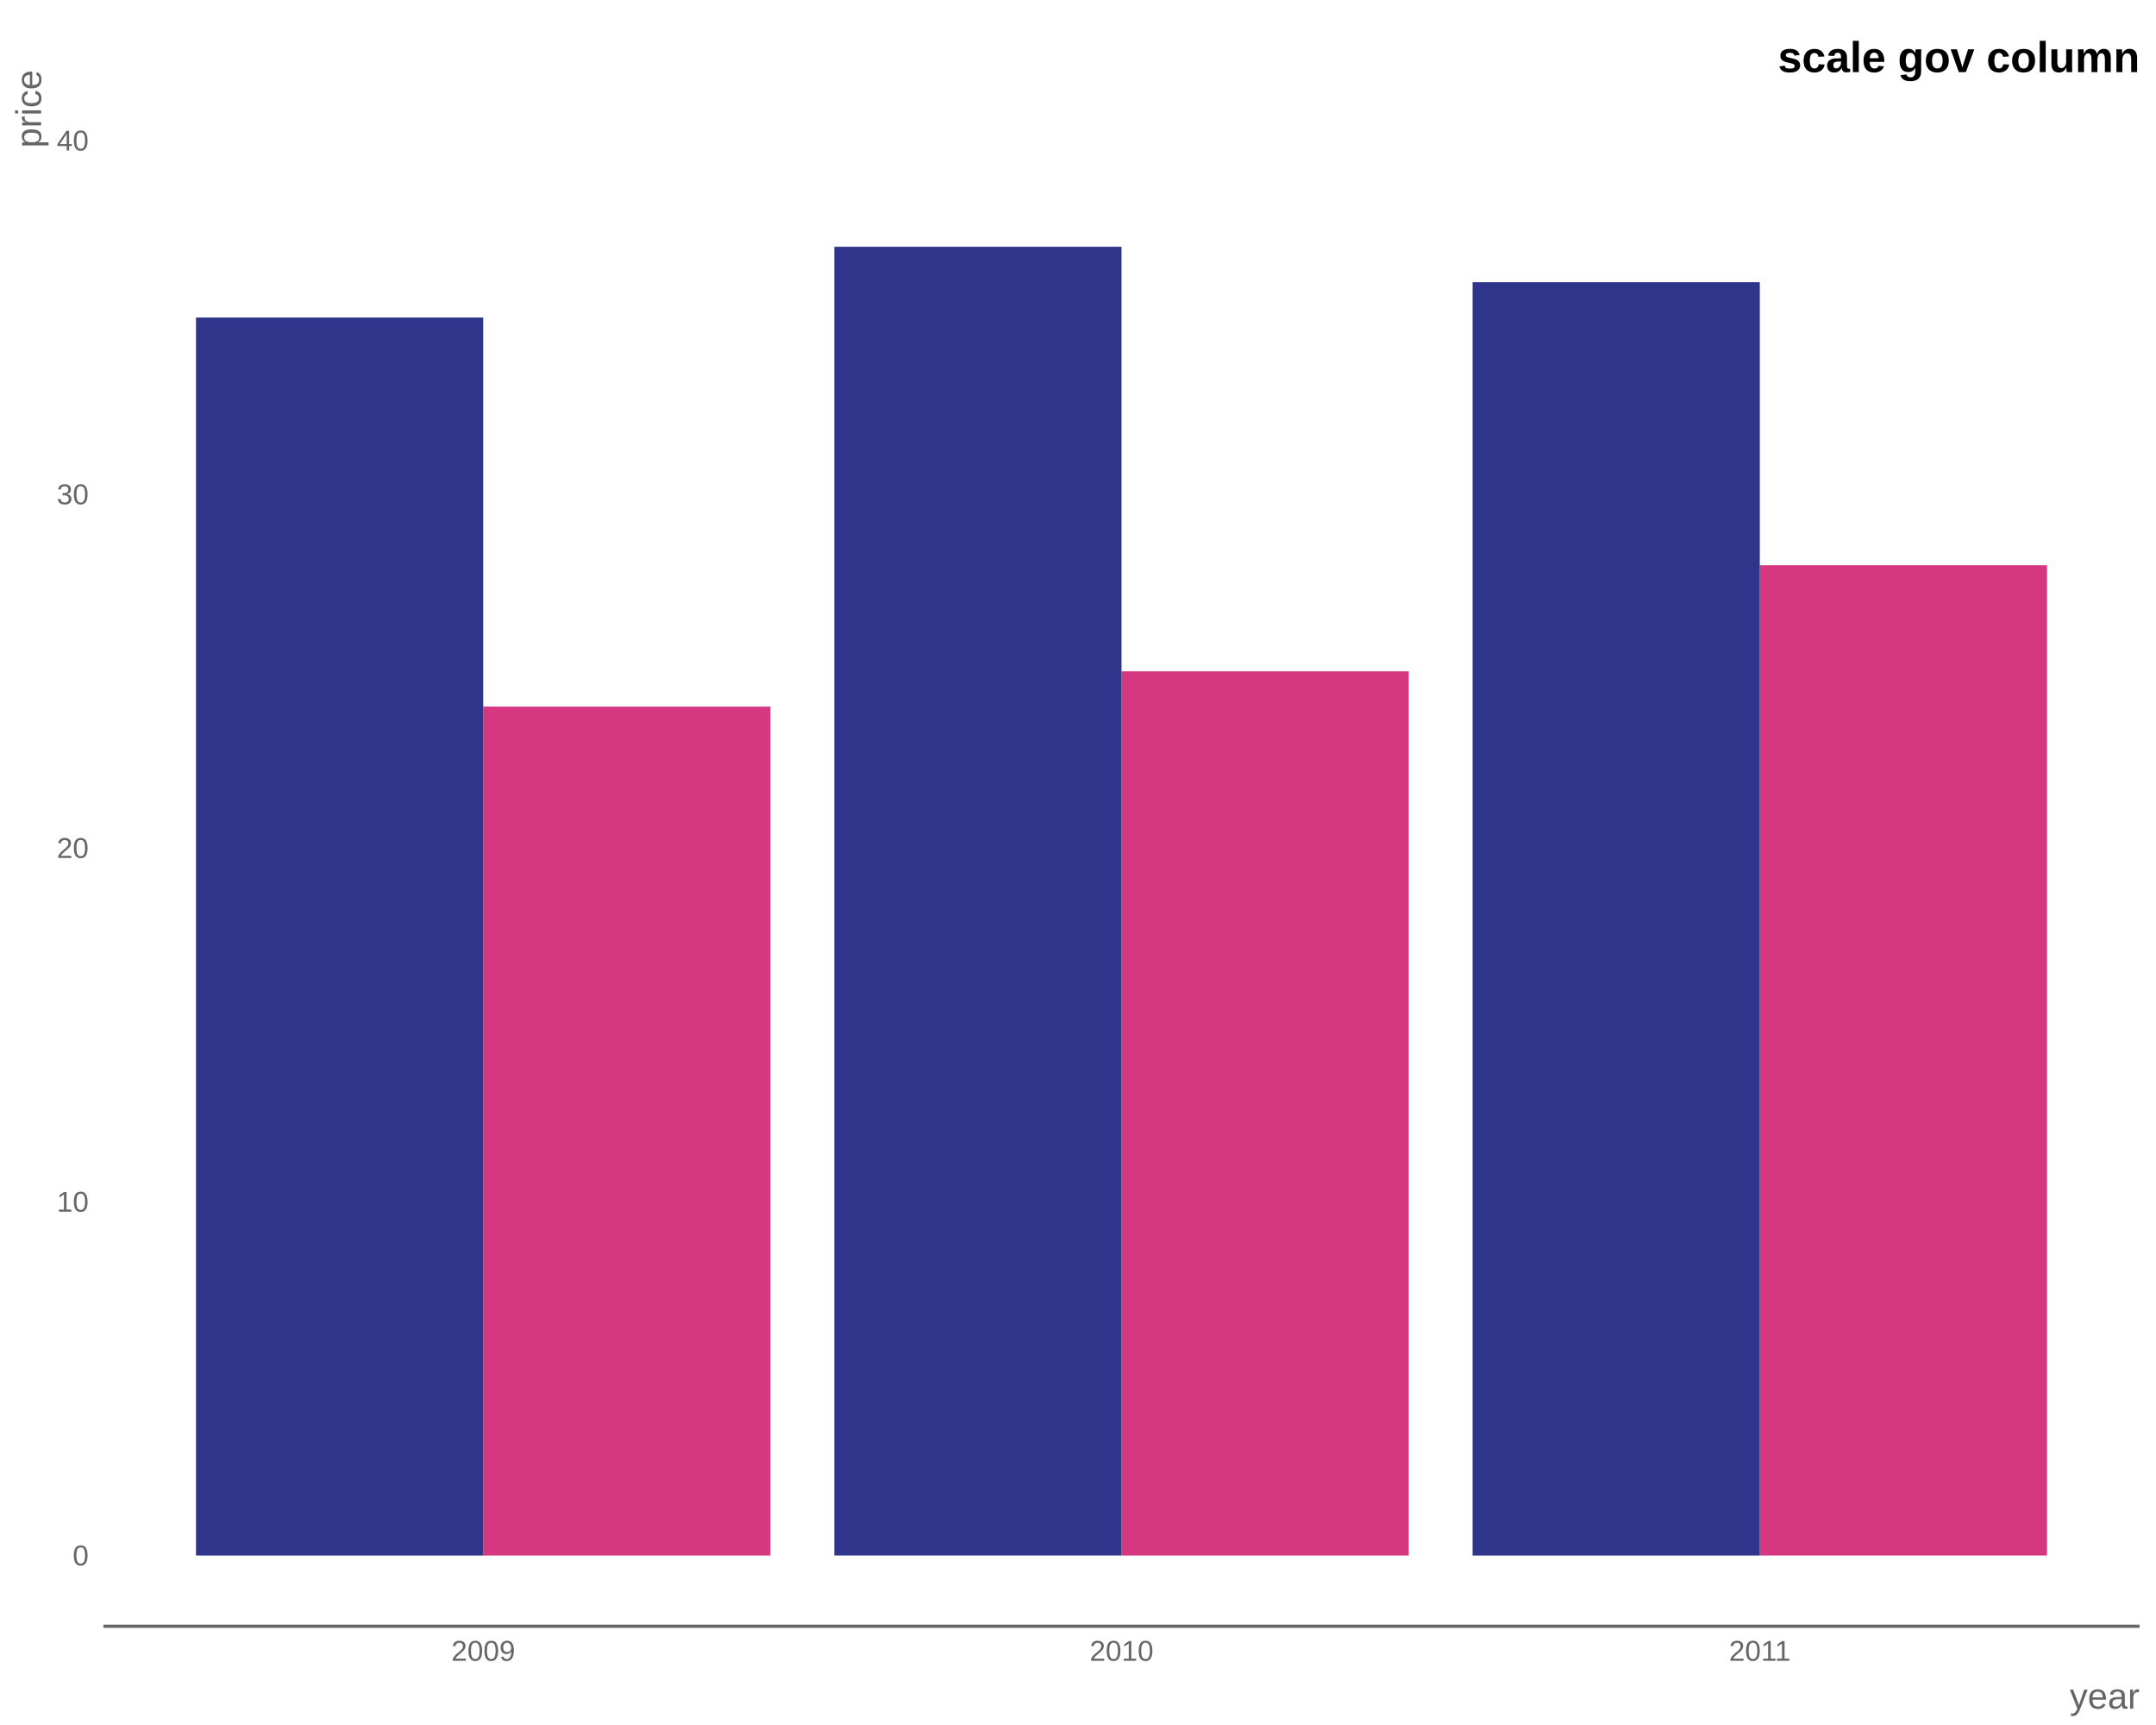
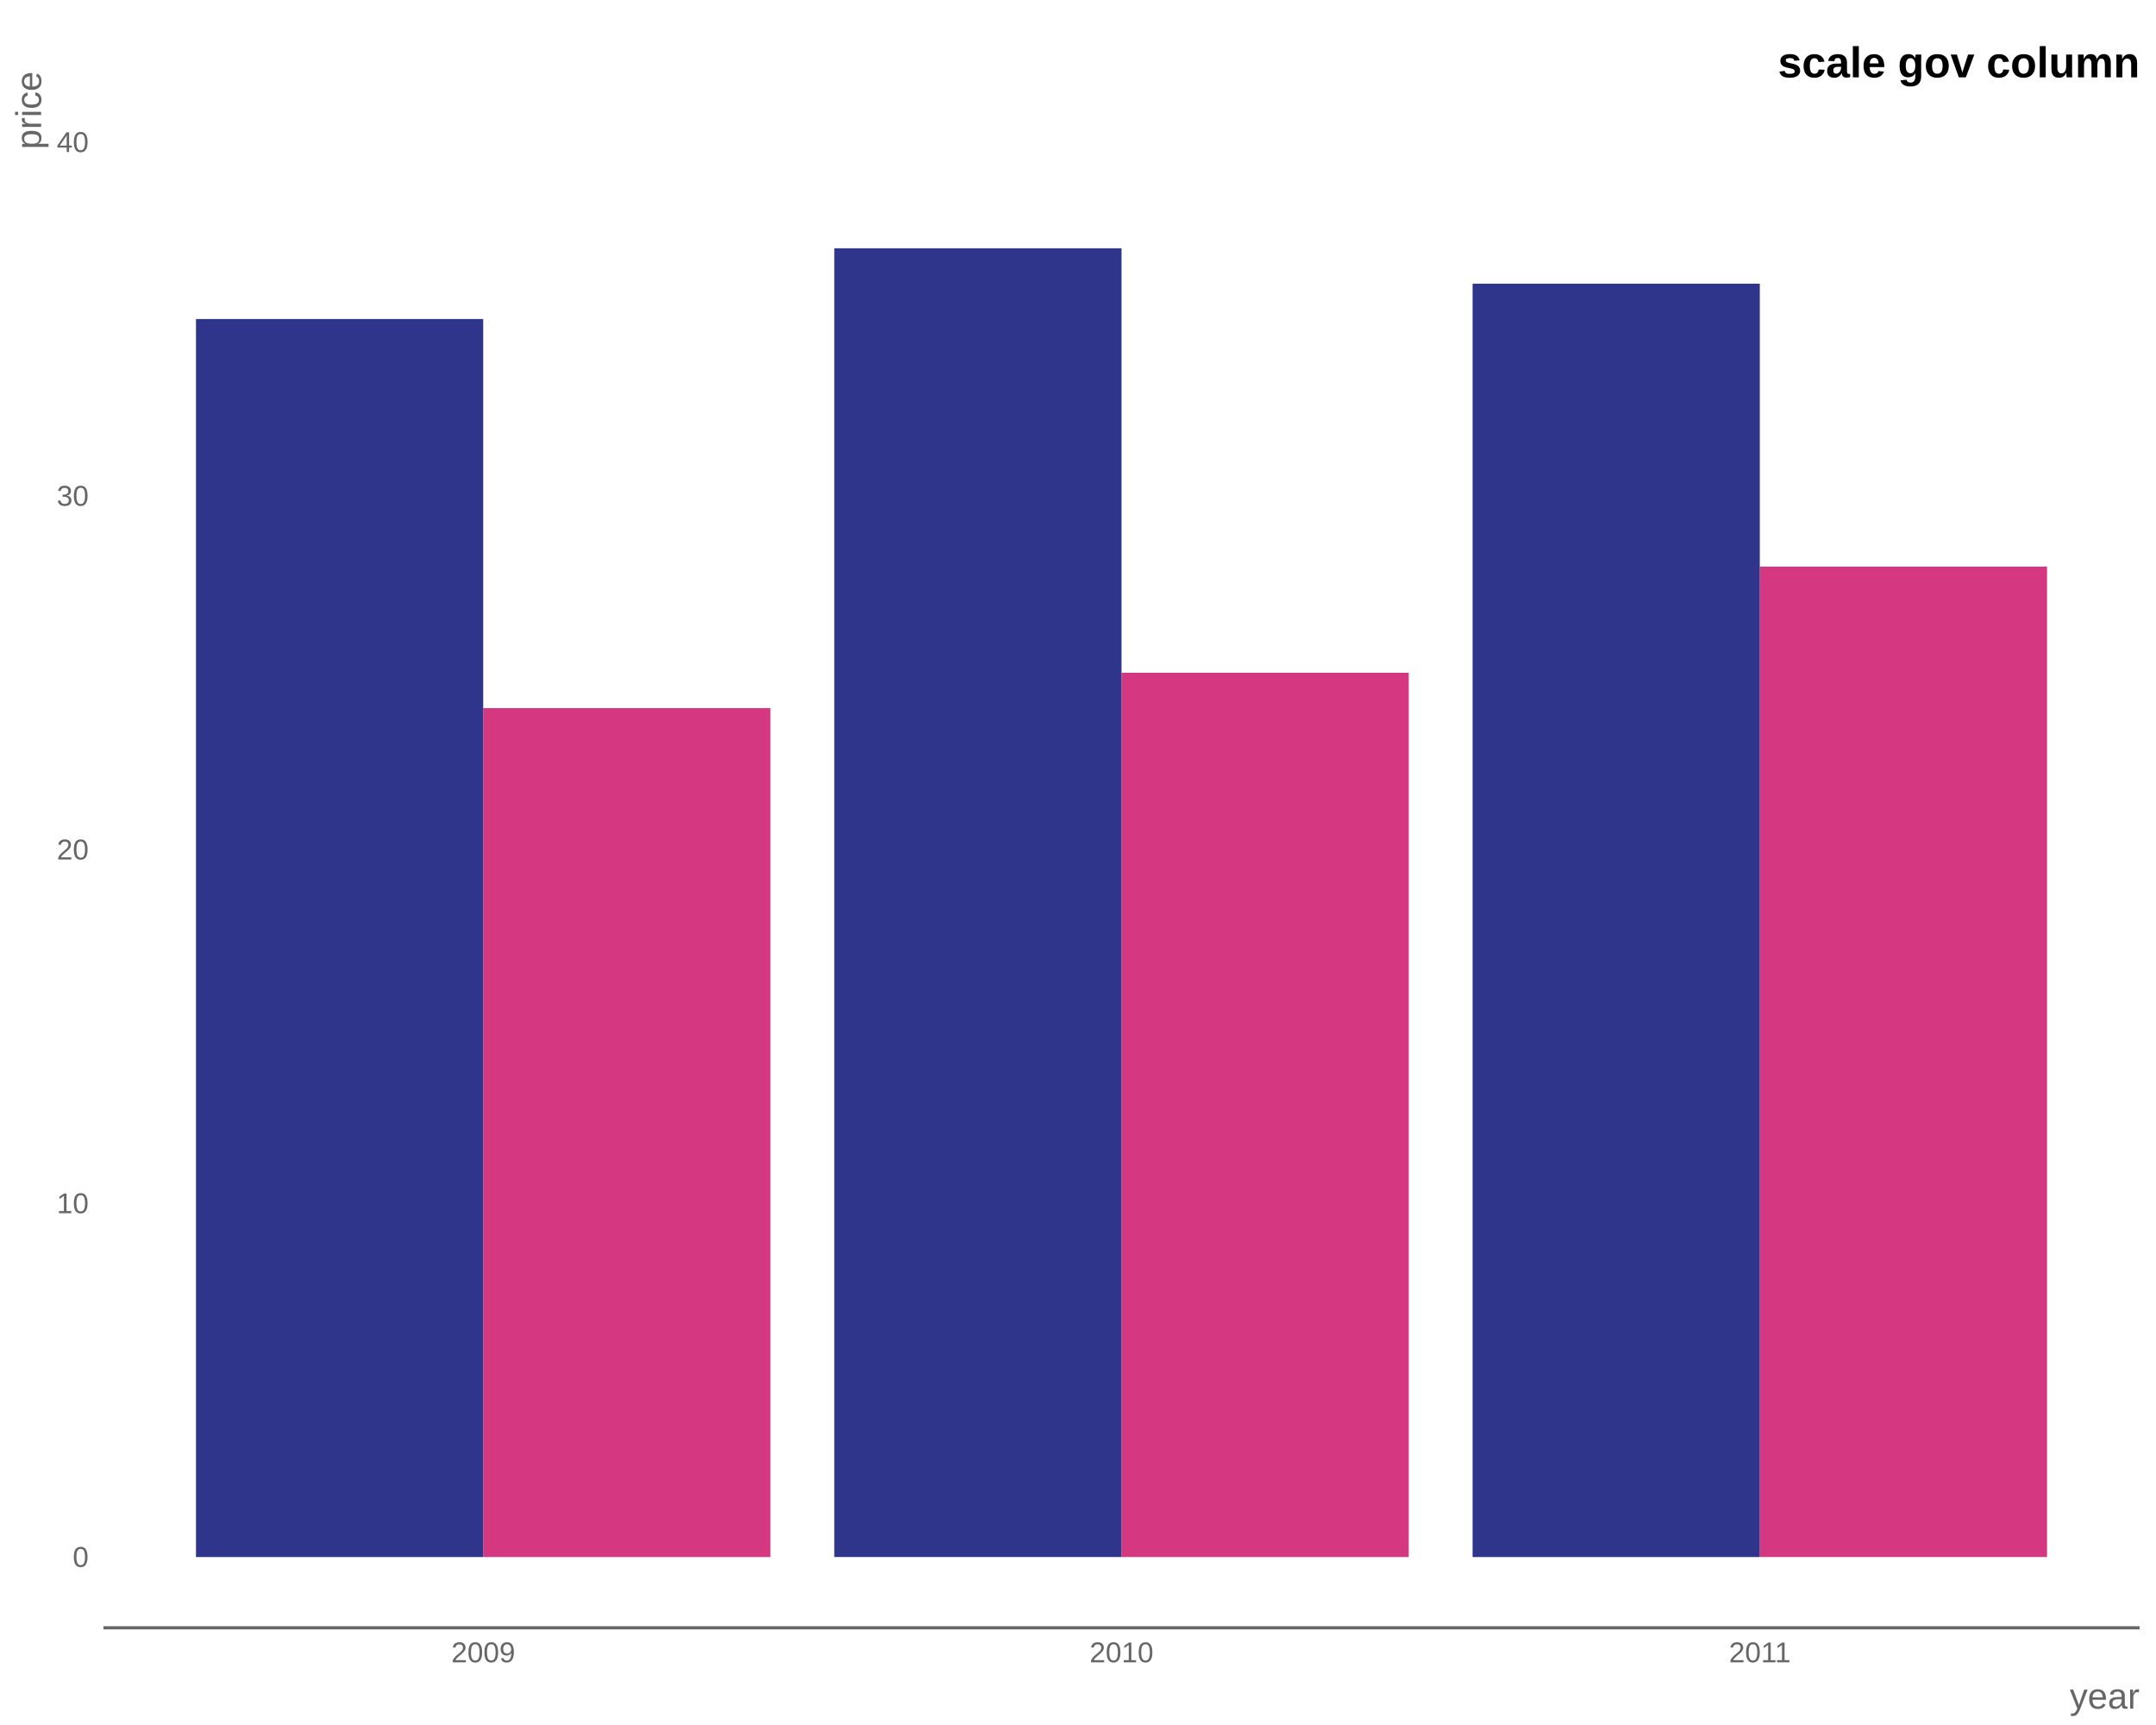
<svg xmlns="http://www.w3.org/2000/svg" viewBox="0 0 720.00 576.00">
  <defs>
    <style type="text/css">
    line, polyline, polygon, path, rect, circle {
      fill: none;
      stroke: #000000;
      stroke-linecap: round;
      stroke-linejoin: round;
      stroke-miterlimit: 10.00;
    }
  </style>
  </defs>
  <rect width="100%" height="100%" style="stroke: none; fill: #FFFFFF;" />
  <rect x="0.00" y="0.00" width="720.00" height="576.00" style="stroke-width: 1.07; stroke: #FFFFFF; fill: #FFFFFF;" />
  <defs>
-     <clipPath id="cpMzQuNTR8NzE0LjUyfDU0My4wNHwyMy4zNQ==">
-       <rect x="34.54" y="23.35" width="679.98" height="519.69" />
+     <clipPath id="cpMzQuNTR8NzE0LjUyfDU0My41NHwyMy44NQ==">
+       <rect x="34.54" y="23.85" width="679.98" height="519.69" />
    </clipPath>
  </defs>
-   <rect x="161.37" y="235.95" width="95.92" height="283.47" style="stroke-width: 1.07; stroke: none; stroke-linecap: butt; fill: #D53880;" clip-path="url(#cpMzQuNTR8NzE0LjUyfDU0My4wNHwyMy4zNQ==)" />
-   <rect x="65.45" y="106.03" width="95.92" height="413.39" style="stroke-width: 1.07; stroke: none; stroke-linecap: butt; fill: #2E358B;" clip-path="url(#cpMzQuNTR8NzE0LjUyfDU0My4wNHwyMy4zNQ==)" />
-   <rect x="374.53" y="224.14" width="95.92" height="295.28" style="stroke-width: 1.07; stroke: none; stroke-linecap: butt; fill: #D53880;" clip-path="url(#cpMzQuNTR8NzE0LjUyfDU0My4wNHwyMy4zNQ==)" />
-   <rect x="278.61" y="82.40" width="95.92" height="437.01" style="stroke-width: 1.07; stroke: none; stroke-linecap: butt; fill: #2E358B;" clip-path="url(#cpMzQuNTR8NzE0LjUyfDU0My4wNHwyMy4zNQ==)" />
-   <rect x="587.69" y="188.70" width="95.92" height="330.71" style="stroke-width: 1.07; stroke: none; stroke-linecap: butt; fill: #D53880;" clip-path="url(#cpMzQuNTR8NzE0LjUyfDU0My4wNHwyMy4zNQ==)" />
-   <rect x="491.77" y="94.22" width="95.92" height="425.20" style="stroke-width: 1.07; stroke: none; stroke-linecap: butt; fill: #2E358B;" clip-path="url(#cpMzQuNTR8NzE0LjUyfDU0My4wNHwyMy4zNQ==)" />
+   <rect x="161.37" y="236.45" width="95.92" height="283.47" style="stroke-width: 1.07; stroke: none; stroke-linecap: square; stroke-linejoin: miter; fill: #D53880;" clip-path="url(#cpMzQuNTR8NzE0LjUyfDU0My41NHwyMy44NQ==)" />
+   <rect x="65.45" y="106.53" width="95.92" height="413.39" style="stroke-width: 1.07; stroke: none; stroke-linecap: square; stroke-linejoin: miter; fill: #2E358B;" clip-path="url(#cpMzQuNTR8NzE0LjUyfDU0My41NHwyMy44NQ==)" />
+   <rect x="374.53" y="224.64" width="95.92" height="295.28" style="stroke-width: 1.07; stroke: none; stroke-linecap: square; stroke-linejoin: miter; fill: #D53880;" clip-path="url(#cpMzQuNTR8NzE0LjUyfDU0My41NHwyMy44NQ==)" />
+   <rect x="278.61" y="82.90" width="95.92" height="437.01" style="stroke-width: 1.07; stroke: none; stroke-linecap: square; stroke-linejoin: miter; fill: #2E358B;" clip-path="url(#cpMzQuNTR8NzE0LjUyfDU0My41NHwyMy44NQ==)" />
+   <rect x="587.69" y="189.20" width="95.92" height="330.71" style="stroke-width: 1.07; stroke: none; stroke-linecap: square; stroke-linejoin: miter; fill: #D53880;" clip-path="url(#cpMzQuNTR8NzE0LjUyfDU0My41NHwyMy44NQ==)" />
+   <rect x="491.77" y="94.72" width="95.92" height="425.20" style="stroke-width: 1.07; stroke: none; stroke-linecap: square; stroke-linejoin: miter; fill: #2E358B;" clip-path="url(#cpMzQuNTR8NzE0LjUyfDU0My41NHwyMy44NQ==)" />
  <defs>
    <clipPath id="cpMC4wMHw3MjAuMDB8NTc2LjAwfDAuMDA=">
      <rect x="0.00" y="0.00" width="720.00" height="576.00" />
    </clipPath>
  </defs>
-   <polyline points="34.54,543.04 34.54,23.35 " style="stroke-width: 1.07; stroke: #FFFFFF; stroke-linecap: butt;" clip-path="url(#cpMC4wMHw3MjAuMDB8NTc2LjAwfDAuMDA=)" />
+   <polyline points="34.54,543.54 34.54,23.85 " style="stroke-width: 1.07; stroke: #FFFFFF; stroke-linecap: butt;" clip-path="url(#cpMC4wMHw3MjAuMDB8NTc2LjAwfDAuMDA=)" />
  <g clip-path="url(#cpMC4wMHw3MjAuMDB8NTc2LjAwfDAuMDA=)">
-     <text x="24.28" y="522.71" style="font-size: 9.60px; fill: #666666; font-family: Liberation Sans;" textLength="5.33px" lengthAdjust="spacingAndGlyphs">0</text>
+     <text x="24.28" y="523.21" style="font-size: 9.60px; fill: #666666; font-family: Liberation Sans;" textLength="5.33px" lengthAdjust="spacingAndGlyphs">0</text>
  </g>
  <g clip-path="url(#cpMC4wMHw3MjAuMDB8NTc2LjAwfDAuMDA=)">
-     <text x="18.95" y="404.60" style="font-size: 9.60px; fill: #666666; font-family: Liberation Sans;" textLength="10.66px" lengthAdjust="spacingAndGlyphs">10</text>
+     <text x="18.95" y="405.10" style="font-size: 9.60px; fill: #666666; font-family: Liberation Sans;" textLength="10.66px" lengthAdjust="spacingAndGlyphs">10</text>
  </g>
  <g clip-path="url(#cpMC4wMHw3MjAuMDB8NTc2LjAwfDAuMDA=)">
-     <text x="18.95" y="286.49" style="font-size: 9.60px; fill: #666666; font-family: Liberation Sans;" textLength="10.66px" lengthAdjust="spacingAndGlyphs">20</text>
+     <text x="18.95" y="286.99" style="font-size: 9.60px; fill: #666666; font-family: Liberation Sans;" textLength="10.66px" lengthAdjust="spacingAndGlyphs">20</text>
  </g>
  <g clip-path="url(#cpMC4wMHw3MjAuMDB8NTc2LjAwfDAuMDA=)">
-     <text x="18.95" y="168.38" style="font-size: 9.60px; fill: #666666; font-family: Liberation Sans;" textLength="10.66px" lengthAdjust="spacingAndGlyphs">30</text>
+     <text x="18.95" y="168.88" style="font-size: 9.60px; fill: #666666; font-family: Liberation Sans;" textLength="10.66px" lengthAdjust="spacingAndGlyphs">30</text>
  </g>
  <g clip-path="url(#cpMC4wMHw3MjAuMDB8NTc2LjAwfDAuMDA=)">
-     <text x="18.95" y="50.27" style="font-size: 9.60px; fill: #666666; font-family: Liberation Sans;" textLength="10.66px" lengthAdjust="spacingAndGlyphs">40</text>
+     <text x="18.95" y="50.77" style="font-size: 9.60px; fill: #666666; font-family: Liberation Sans;" textLength="10.66px" lengthAdjust="spacingAndGlyphs">40</text>
  </g>
-   <polyline points="34.54,543.04 714.52,543.04 " style="stroke-width: 1.07; stroke: #666666; stroke-linecap: butt;" clip-path="url(#cpMC4wMHw3MjAuMDB8NTc2LjAwfDAuMDA=)" />
+   <polyline points="34.54,543.54 714.52,543.54 " style="stroke-width: 1.07; stroke: #666666; stroke-linecap: butt;" clip-path="url(#cpMC4wMHw3MjAuMDB8NTc2LjAwfDAuMDA=)" />
  <g clip-path="url(#cpMC4wMHw3MjAuMDB8NTc2LjAwfDAuMDA=)">
-     <text x="150.72" y="554.56" style="font-size: 9.60px; fill: #666666; font-family: Liberation Sans;" textLength="21.31px" lengthAdjust="spacingAndGlyphs">2009</text>
+     <text x="150.72" y="555.06" style="font-size: 9.60px; fill: #666666; font-family: Liberation Sans;" textLength="21.31px" lengthAdjust="spacingAndGlyphs">2009</text>
  </g>
  <g clip-path="url(#cpMC4wMHw3MjAuMDB8NTc2LjAwfDAuMDA=)">
-     <text x="363.87" y="554.56" style="font-size: 9.60px; fill: #666666; font-family: Liberation Sans;" textLength="21.31px" lengthAdjust="spacingAndGlyphs">2010</text>
+     <text x="363.87" y="555.06" style="font-size: 9.60px; fill: #666666; font-family: Liberation Sans;" textLength="21.31px" lengthAdjust="spacingAndGlyphs">2010</text>
  </g>
  <g clip-path="url(#cpMC4wMHw3MjAuMDB8NTc2LjAwfDAuMDA=)">
-     <text x="577.39" y="554.56" style="font-size: 9.60px; fill: #666666; font-family: Liberation Sans;" textLength="20.59px" lengthAdjust="spacingAndGlyphs">2011</text>
+     <text x="577.39" y="555.06" style="font-size: 9.60px; fill: #666666; font-family: Liberation Sans;" textLength="20.59px" lengthAdjust="spacingAndGlyphs">2011</text>
  </g>
  <g clip-path="url(#cpMC4wMHw3MjAuMDB8NTc2LjAwfDAuMDA=)">
    <text x="691.18" y="570.52" style="font-size: 12.00px; fill: #666666; font-family: Liberation Sans;" textLength="23.34px" lengthAdjust="spacingAndGlyphs">year</text>
  </g>
  <g clip-path="url(#cpMC4wMHw3MjAuMDB8NTc2LjAwfDAuMDA=)">
-     <text transform="translate(13.73,49.37) rotate(-90)" style="font-size: 12.00px; fill: #666666; font-family: Liberation Sans;" textLength="26.02px" lengthAdjust="spacingAndGlyphs">price</text>
+     <text transform="translate(13.73,49.87) rotate(-90)" style="font-size: 12.00px; fill: #666666; font-family: Liberation Sans;" textLength="26.02px" lengthAdjust="spacingAndGlyphs">price</text>
  </g>
  <g clip-path="url(#cpMC4wMHw3MjAuMDB8NTc2LjAwfDAuMDA=)">
-     <text x="593.74" y="24.08" style="font-size: 14.40px; font-weight: bold; font-family: Liberation Sans;" textLength="120.78px" lengthAdjust="spacingAndGlyphs">scale gov column</text>
+     <text x="593.74" y="25.83" style="font-size: 14.40px; font-weight: bold; font-family: Liberation Sans;" textLength="120.78px" lengthAdjust="spacingAndGlyphs">scale gov column</text>
  </g>
</svg>
